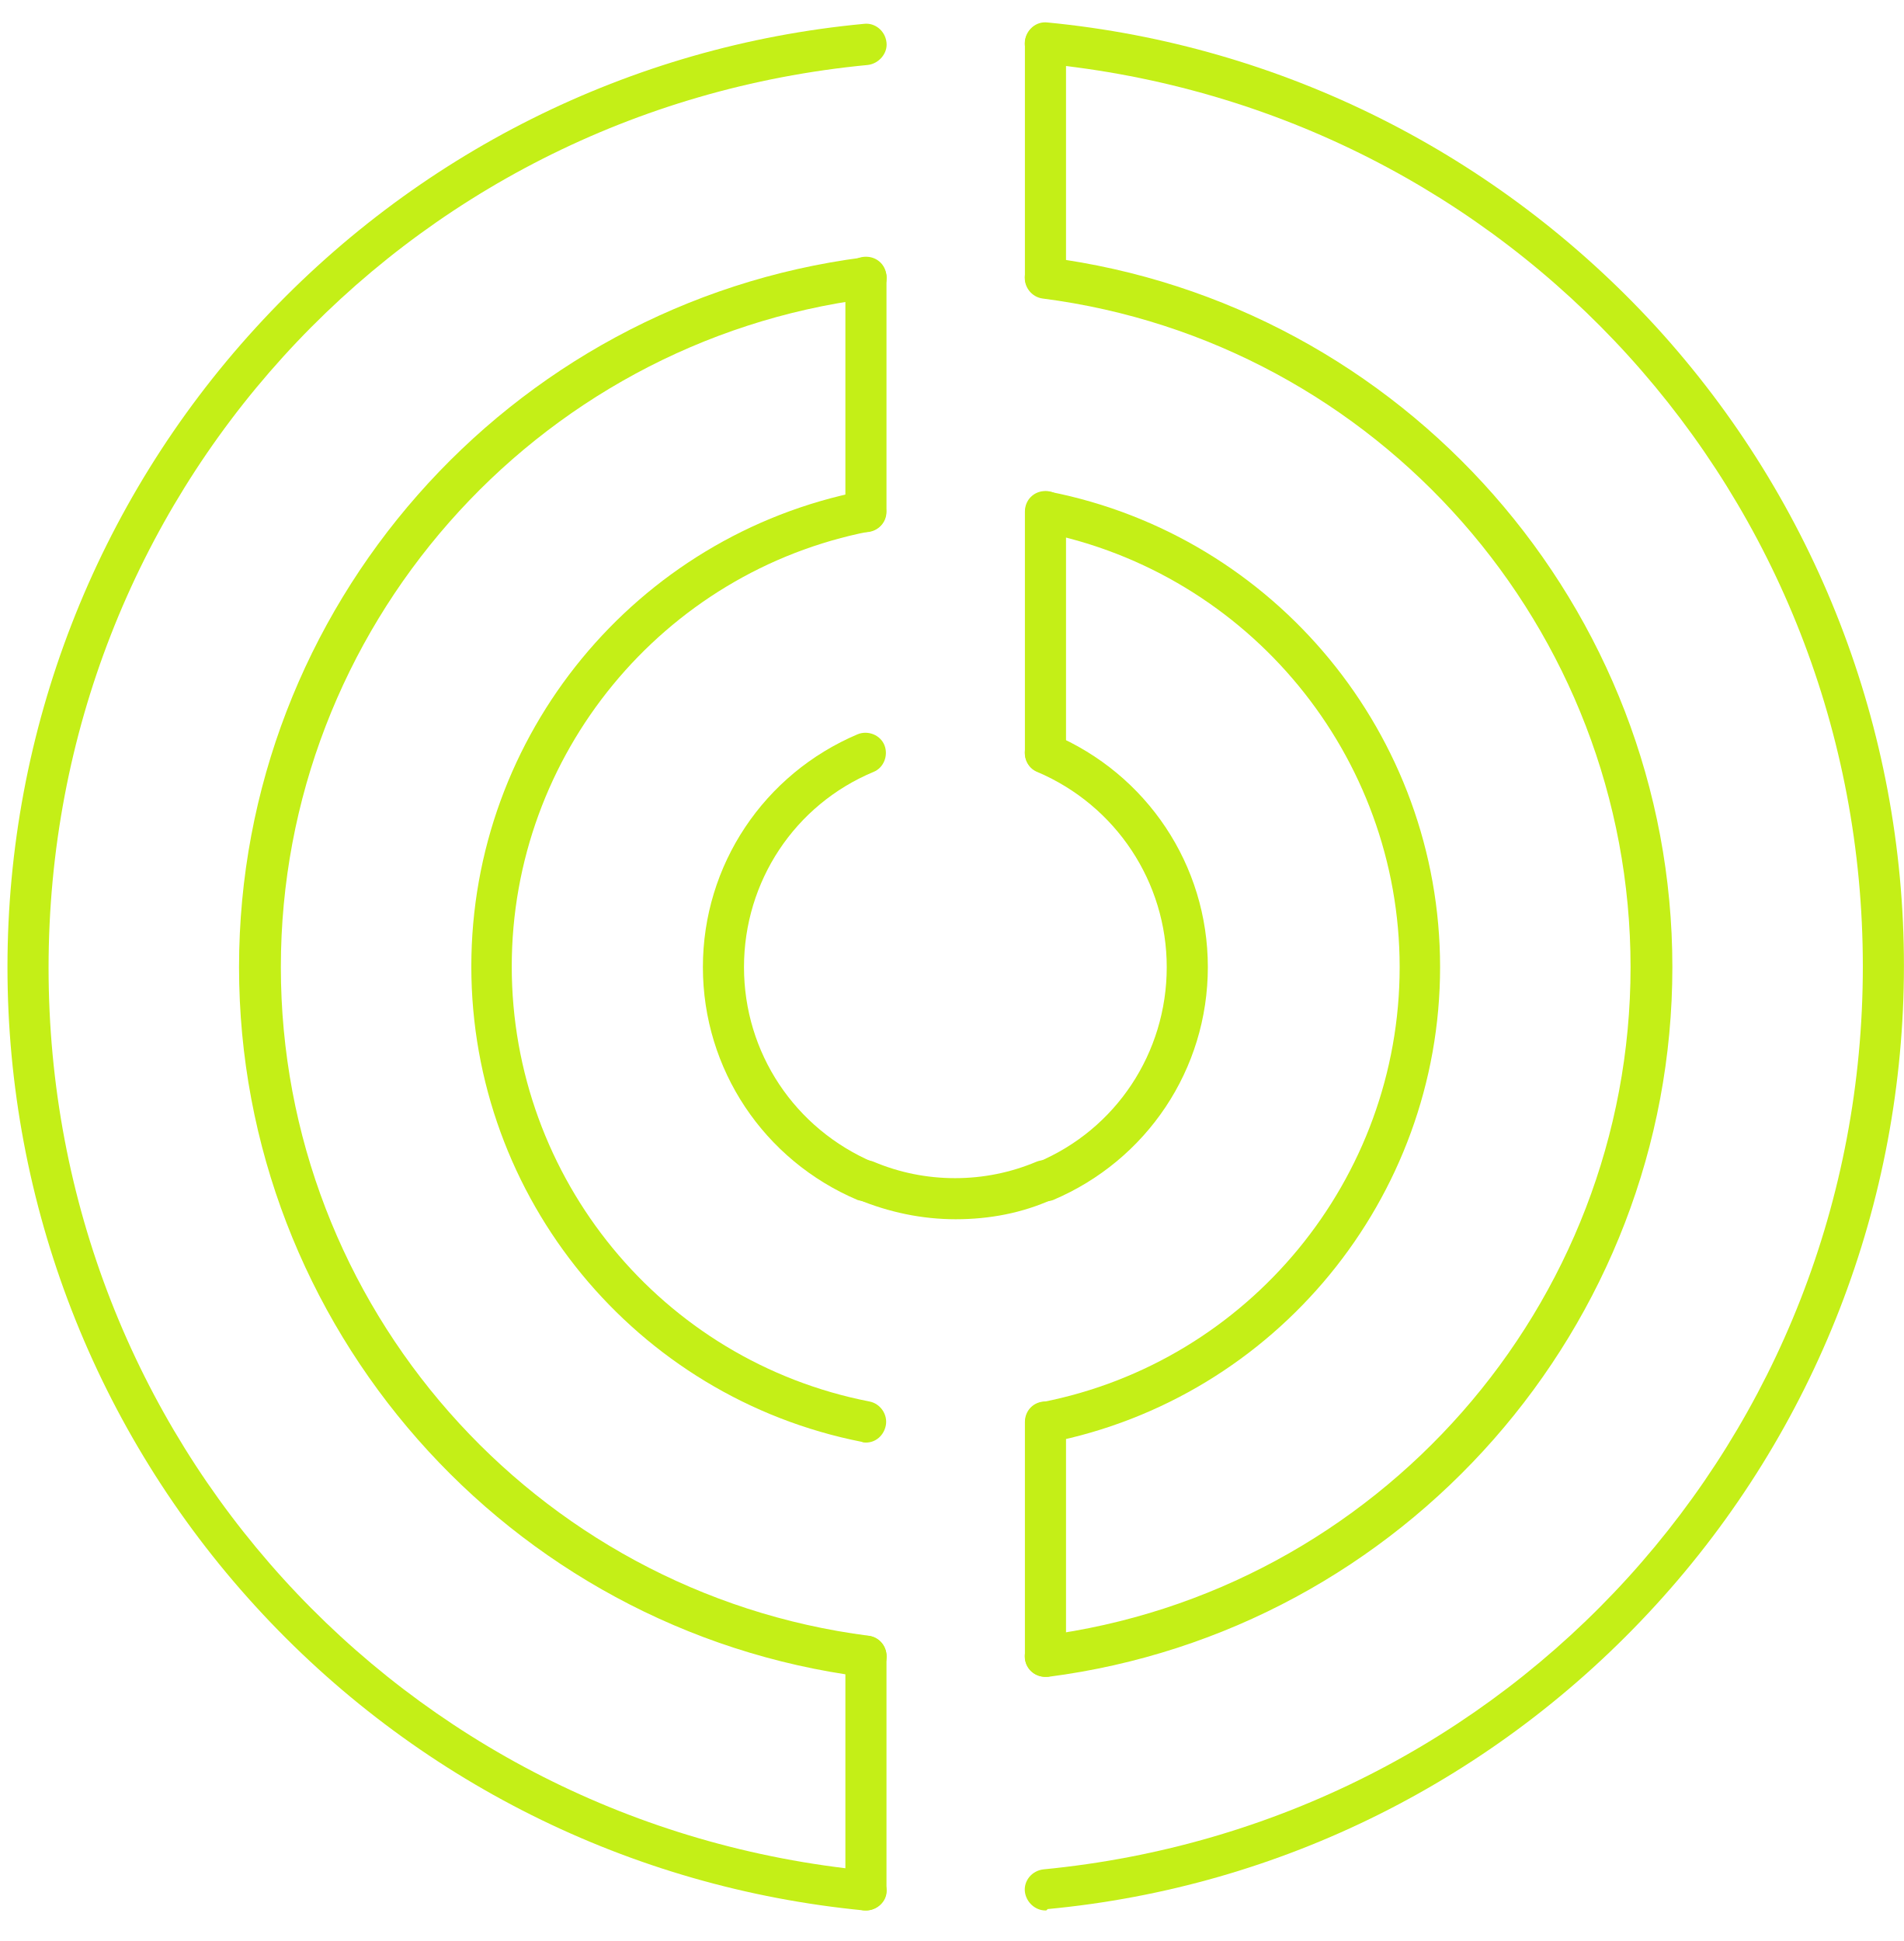
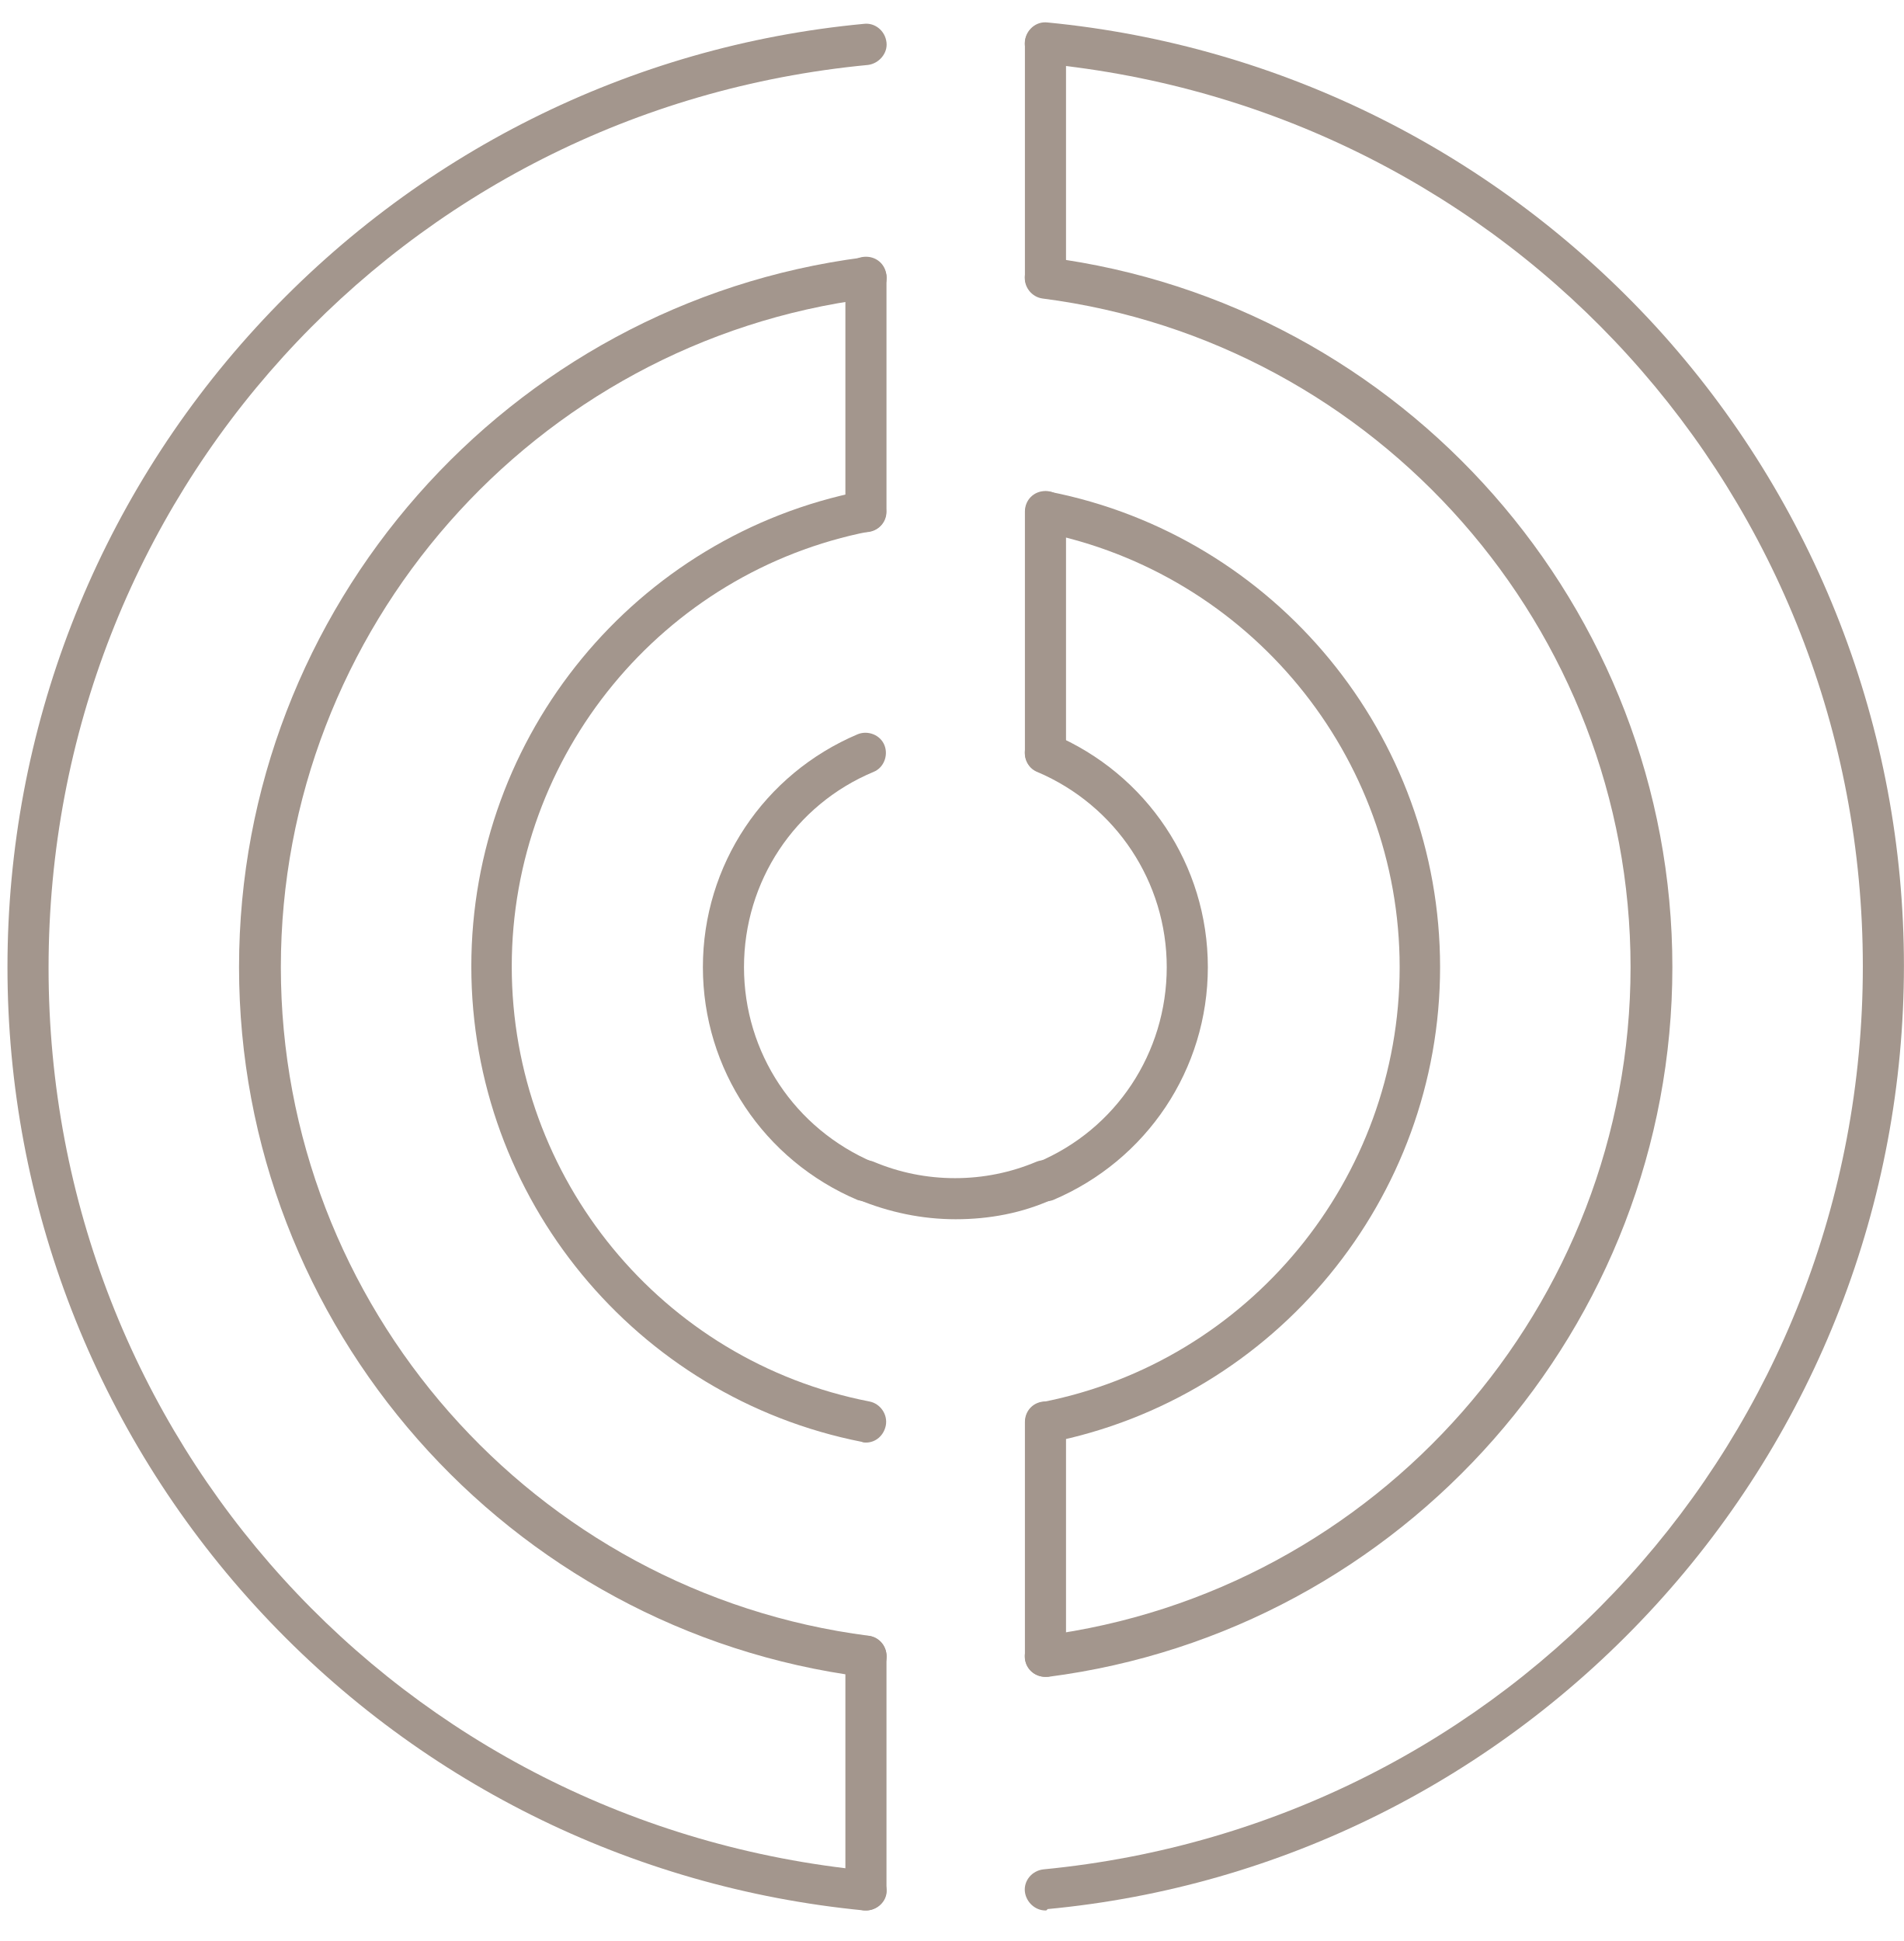
<svg xmlns="http://www.w3.org/2000/svg" width="51" height="52" viewBox="0 0 51 52" fill="none">
-   <path d="M23.196 44.923C23.177 44.923 23.141 44.923 23.122 44.923C13.597 43.694 6.403 35.527 6.403 25.91C6.403 16.293 13.597 8.127 23.122 6.897C23.416 6.86 23.691 7.062 23.746 7.374C23.783 7.668 23.581 7.943 23.269 7.998C14.295 9.154 7.523 16.862 7.523 25.91C7.523 34.976 14.295 42.666 23.269 43.822C23.563 43.859 23.783 44.134 23.746 44.446C23.71 44.722 23.471 44.923 23.196 44.923Z" fill="#C4EF17" />
-   <path d="M28.004 44.923C27.729 44.923 27.49 44.721 27.454 44.446C27.417 44.153 27.619 43.877 27.931 43.822C36.905 42.666 43.677 34.958 43.677 25.91C43.677 16.844 36.905 9.154 27.931 7.998C27.637 7.961 27.417 7.686 27.454 7.374C27.49 7.08 27.766 6.86 28.078 6.897C37.603 8.126 44.797 16.293 44.797 25.91C44.797 35.527 37.603 43.694 28.078 44.923C28.041 44.923 28.023 44.923 28.004 44.923Z" fill="#C4EF17" />
-   <path d="M28.004 51.182C27.729 51.182 27.49 50.961 27.454 50.686C27.417 50.392 27.637 50.117 27.949 50.081C40.466 48.869 49.899 38.482 49.899 25.892C49.899 13.302 40.466 2.914 27.949 1.703C27.655 1.666 27.417 1.409 27.454 1.097C27.49 0.804 27.747 0.565 28.059 0.602C34.318 1.208 40.099 4.107 44.356 8.75C48.633 13.43 51 19.523 51 25.873C51 32.223 48.633 38.316 44.356 42.996C40.099 47.658 34.318 50.558 28.059 51.145C28.041 51.182 28.023 51.182 28.004 51.182Z" fill="#C4EF17" />
-   <path d="M23.196 51.181C23.177 51.181 23.159 51.181 23.141 51.181C16.883 50.576 11.101 47.695 6.844 43.033C2.568 38.353 0.2 32.26 0.2 25.91C0.2 19.56 2.568 13.467 6.844 8.787C11.101 4.125 16.883 1.226 23.141 0.639C23.434 0.602 23.71 0.822 23.746 1.134C23.783 1.428 23.544 1.703 23.251 1.74C10.734 2.933 1.301 13.338 1.301 25.928C1.301 38.518 10.734 48.906 23.251 50.117C23.544 50.154 23.783 50.411 23.746 50.723C23.71 50.98 23.471 51.181 23.196 51.181Z" fill="#C4EF17" />
-   <path d="M23.196 38.647C23.159 38.647 23.122 38.647 23.086 38.628C17.029 37.435 12.625 32.095 12.625 25.892C12.625 19.689 17.029 14.348 23.086 13.155C23.379 13.1 23.673 13.283 23.728 13.595C23.783 13.907 23.6 14.183 23.288 14.238C17.745 15.321 13.708 20.221 13.708 25.892C13.708 31.563 17.727 36.463 23.288 37.546C23.581 37.601 23.783 37.894 23.728 38.188C23.673 38.463 23.453 38.647 23.196 38.647Z" fill="#C4EF17" />
-   <path d="M28.004 38.647C27.747 38.647 27.509 38.463 27.472 38.206C27.417 37.913 27.6 37.619 27.912 37.564C33.455 36.481 37.492 31.581 37.492 25.91C37.492 20.258 33.473 15.357 27.912 14.256C27.619 14.201 27.417 13.908 27.472 13.614C27.527 13.32 27.821 13.118 28.114 13.173C34.171 14.366 38.575 19.707 38.575 25.91C38.575 32.095 34.171 37.454 28.114 38.647C28.078 38.647 28.041 38.647 28.004 38.647Z" fill="#C4EF17" />
-   <path d="M25.6 32.664C24.701 32.664 23.82 32.48 22.976 32.132C22.7 32.022 22.572 31.691 22.682 31.416C22.792 31.141 23.122 31.012 23.398 31.122C24.095 31.416 24.829 31.563 25.582 31.563C26.334 31.563 27.068 31.416 27.766 31.122C28.041 31.012 28.371 31.141 28.481 31.416C28.591 31.691 28.463 32.022 28.188 32.132C27.38 32.499 26.499 32.664 25.6 32.664Z" fill="#C4EF17" />
-   <path d="M28.004 32.187C27.784 32.187 27.582 32.058 27.49 31.856C27.38 31.581 27.509 31.251 27.784 31.141C29.895 30.26 31.253 28.204 31.253 25.91C31.253 23.634 29.895 21.579 27.784 20.68C27.509 20.57 27.38 20.239 27.49 19.964C27.6 19.689 27.931 19.56 28.206 19.67C30.72 20.735 32.354 23.175 32.354 25.91C32.354 28.645 30.72 31.085 28.206 32.15C28.151 32.168 28.078 32.187 28.004 32.187Z" fill="#C4EF17" />
-   <path d="M23.196 32.187C23.122 32.187 23.049 32.168 22.976 32.15C20.461 31.085 18.828 28.645 18.828 25.91C18.828 23.175 20.461 20.735 22.976 19.67C23.251 19.56 23.581 19.689 23.691 19.964C23.801 20.239 23.673 20.57 23.398 20.68C21.287 21.561 19.929 23.616 19.929 25.91C19.929 28.204 21.287 30.241 23.398 31.141C23.673 31.251 23.801 31.581 23.691 31.856C23.618 32.058 23.398 32.187 23.196 32.187Z" fill="#C4EF17" />
-   <path d="M23.196 51.182C22.884 51.182 22.645 50.943 22.645 50.631V44.373C22.645 44.061 22.884 43.822 23.196 43.822C23.508 43.822 23.746 44.061 23.746 44.373V50.631C23.746 50.943 23.489 51.182 23.196 51.182Z" fill="#C4EF17" />
-   <path d="M23.196 14.256C22.884 14.256 22.645 14.018 22.645 13.706V7.429C22.645 7.117 22.884 6.878 23.196 6.878C23.508 6.878 23.746 7.117 23.746 7.429V13.706C23.746 14.018 23.489 14.256 23.196 14.256Z" fill="#C4EF17" />
-   <path d="M28.004 44.923C27.692 44.923 27.454 44.685 27.454 44.373V38.096C27.454 37.784 27.692 37.546 28.004 37.546C28.316 37.546 28.555 37.784 28.555 38.096V44.373C28.555 44.666 28.298 44.923 28.004 44.923Z" fill="#C4EF17" />
-   <path d="M28.004 7.98C27.692 7.98 27.454 7.741 27.454 7.429V1.171C27.454 0.859 27.692 0.62 28.004 0.62C28.316 0.62 28.555 0.859 28.555 1.171V7.429C28.555 7.741 28.298 7.98 28.004 7.98Z" fill="#C4EF17" />
-   <path d="M28.004 20.716C27.692 20.716 27.454 20.478 27.454 20.166V13.706C27.454 13.394 27.692 13.155 28.004 13.155C28.316 13.155 28.555 13.394 28.555 13.706V20.166C28.555 20.478 28.298 20.716 28.004 20.716Z" fill="#C4EF17" />
+   <path d="M23.196 44.923C23.177 44.923 23.141 44.923 23.122 44.923C13.597 43.694 6.403 35.527 6.403 25.91C6.403 16.293 13.597 8.127 23.122 6.897C23.416 6.86 23.691 7.062 23.746 7.374C23.783 7.668 23.581 7.943 23.269 7.998C14.295 9.154 7.523 16.862 7.523 25.91C7.523 34.976 14.295 42.666 23.269 43.822C23.563 43.859 23.783 44.134 23.746 44.446C23.71 44.722 23.471 44.923 23.196 44.923Z" fill="#A3968D" />
+   <path d="M28.004 44.923C27.729 44.923 27.49 44.721 27.454 44.446C27.417 44.153 27.619 43.877 27.931 43.822C36.905 42.666 43.677 34.958 43.677 25.91C43.677 16.844 36.905 9.154 27.931 7.998C27.637 7.961 27.417 7.686 27.454 7.374C27.49 7.08 27.766 6.86 28.078 6.897C37.603 8.126 44.797 16.293 44.797 25.91C44.797 35.527 37.603 43.694 28.078 44.923C28.041 44.923 28.023 44.923 28.004 44.923Z" fill="#A3968D" />
+   <path d="M28.004 51.182C27.729 51.182 27.49 50.961 27.454 50.686C27.417 50.392 27.637 50.117 27.949 50.081C40.466 48.869 49.899 38.482 49.899 25.892C49.899 13.302 40.466 2.914 27.949 1.703C27.655 1.666 27.417 1.409 27.454 1.097C27.49 0.804 27.747 0.565 28.059 0.602C34.318 1.208 40.099 4.107 44.356 8.75C48.633 13.43 51 19.523 51 25.873C51 32.223 48.633 38.316 44.356 42.996C40.099 47.658 34.318 50.558 28.059 51.145C28.041 51.182 28.023 51.182 28.004 51.182Z" fill="#A3968D" />
+   <path d="M23.196 51.181C23.177 51.181 23.159 51.181 23.141 51.181C16.883 50.576 11.101 47.695 6.844 43.033C2.568 38.353 0.2 32.26 0.2 25.91C0.2 19.56 2.568 13.467 6.844 8.787C11.101 4.125 16.883 1.226 23.141 0.639C23.434 0.602 23.71 0.822 23.746 1.134C23.783 1.428 23.544 1.703 23.251 1.74C10.734 2.933 1.301 13.338 1.301 25.928C1.301 38.518 10.734 48.906 23.251 50.117C23.544 50.154 23.783 50.411 23.746 50.723C23.71 50.98 23.471 51.181 23.196 51.181Z" fill="#A3968D" />
+   <path d="M23.196 38.647C23.159 38.647 23.122 38.647 23.086 38.628C17.029 37.435 12.625 32.095 12.625 25.892C12.625 19.689 17.029 14.348 23.086 13.155C23.379 13.1 23.673 13.283 23.728 13.595C23.783 13.907 23.6 14.183 23.288 14.238C17.745 15.321 13.708 20.221 13.708 25.892C13.708 31.563 17.727 36.463 23.288 37.546C23.581 37.601 23.783 37.894 23.728 38.188C23.673 38.463 23.453 38.647 23.196 38.647Z" fill="#A3968D" />
+   <path d="M28.004 38.647C27.747 38.647 27.509 38.463 27.472 38.206C27.417 37.913 27.6 37.619 27.912 37.564C33.455 36.481 37.492 31.581 37.492 25.91C37.492 20.258 33.473 15.357 27.912 14.256C27.619 14.201 27.417 13.908 27.472 13.614C27.527 13.32 27.821 13.118 28.114 13.173C34.171 14.366 38.575 19.707 38.575 25.91C38.575 32.095 34.171 37.454 28.114 38.647C28.078 38.647 28.041 38.647 28.004 38.647Z" fill="#A3968D" />
+   <path d="M25.6 32.664C24.701 32.664 23.82 32.48 22.976 32.132C22.7 32.022 22.572 31.691 22.682 31.416C22.792 31.141 23.122 31.012 23.398 31.122C24.095 31.416 24.829 31.563 25.582 31.563C26.334 31.563 27.068 31.416 27.766 31.122C28.041 31.012 28.371 31.141 28.481 31.416C28.591 31.691 28.463 32.022 28.188 32.132C27.38 32.499 26.499 32.664 25.6 32.664Z" fill="#A3968D" />
+   <path d="M28.004 32.187C27.784 32.187 27.582 32.058 27.49 31.856C27.38 31.581 27.509 31.251 27.784 31.141C29.895 30.26 31.253 28.204 31.253 25.91C31.253 23.634 29.895 21.579 27.784 20.68C27.509 20.57 27.38 20.239 27.49 19.964C27.6 19.689 27.931 19.56 28.206 19.67C30.72 20.735 32.354 23.175 32.354 25.91C32.354 28.645 30.72 31.085 28.206 32.15C28.151 32.168 28.078 32.187 28.004 32.187Z" fill="#A3968D" />
+   <path d="M23.196 32.187C23.122 32.187 23.049 32.168 22.976 32.15C20.461 31.085 18.828 28.645 18.828 25.91C18.828 23.175 20.461 20.735 22.976 19.67C23.251 19.56 23.581 19.689 23.691 19.964C23.801 20.239 23.673 20.57 23.398 20.68C21.287 21.561 19.929 23.616 19.929 25.91C19.929 28.204 21.287 30.241 23.398 31.141C23.673 31.251 23.801 31.581 23.691 31.856C23.618 32.058 23.398 32.187 23.196 32.187Z" fill="#A3968D" />
+   <path d="M23.196 51.182C22.884 51.182 22.645 50.943 22.645 50.631V44.373C22.645 44.061 22.884 43.822 23.196 43.822C23.508 43.822 23.746 44.061 23.746 44.373V50.631C23.746 50.943 23.489 51.182 23.196 51.182Z" fill="#A3968D" />
+   <path d="M23.196 14.256C22.884 14.256 22.645 14.018 22.645 13.706V7.429C22.645 7.117 22.884 6.878 23.196 6.878C23.508 6.878 23.746 7.117 23.746 7.429V13.706C23.746 14.018 23.489 14.256 23.196 14.256Z" fill="#A3968D" />
+   <path d="M28.004 44.923C27.692 44.923 27.454 44.685 27.454 44.373V38.096C27.454 37.784 27.692 37.546 28.004 37.546C28.316 37.546 28.555 37.784 28.555 38.096V44.373C28.555 44.666 28.298 44.923 28.004 44.923Z" fill="#A3968D" />
+   <path d="M28.004 7.98C27.692 7.98 27.454 7.741 27.454 7.429V1.171C27.454 0.859 27.692 0.62 28.004 0.62C28.316 0.62 28.555 0.859 28.555 1.171V7.429C28.555 7.741 28.298 7.98 28.004 7.98Z" fill="#A3968D" />
+   <path d="M28.004 20.716C27.692 20.716 27.454 20.478 27.454 20.166V13.706C27.454 13.394 27.692 13.155 28.004 13.155C28.316 13.155 28.555 13.394 28.555 13.706V20.166C28.555 20.478 28.298 20.716 28.004 20.716Z" fill="#A3968D" />
</svg>
